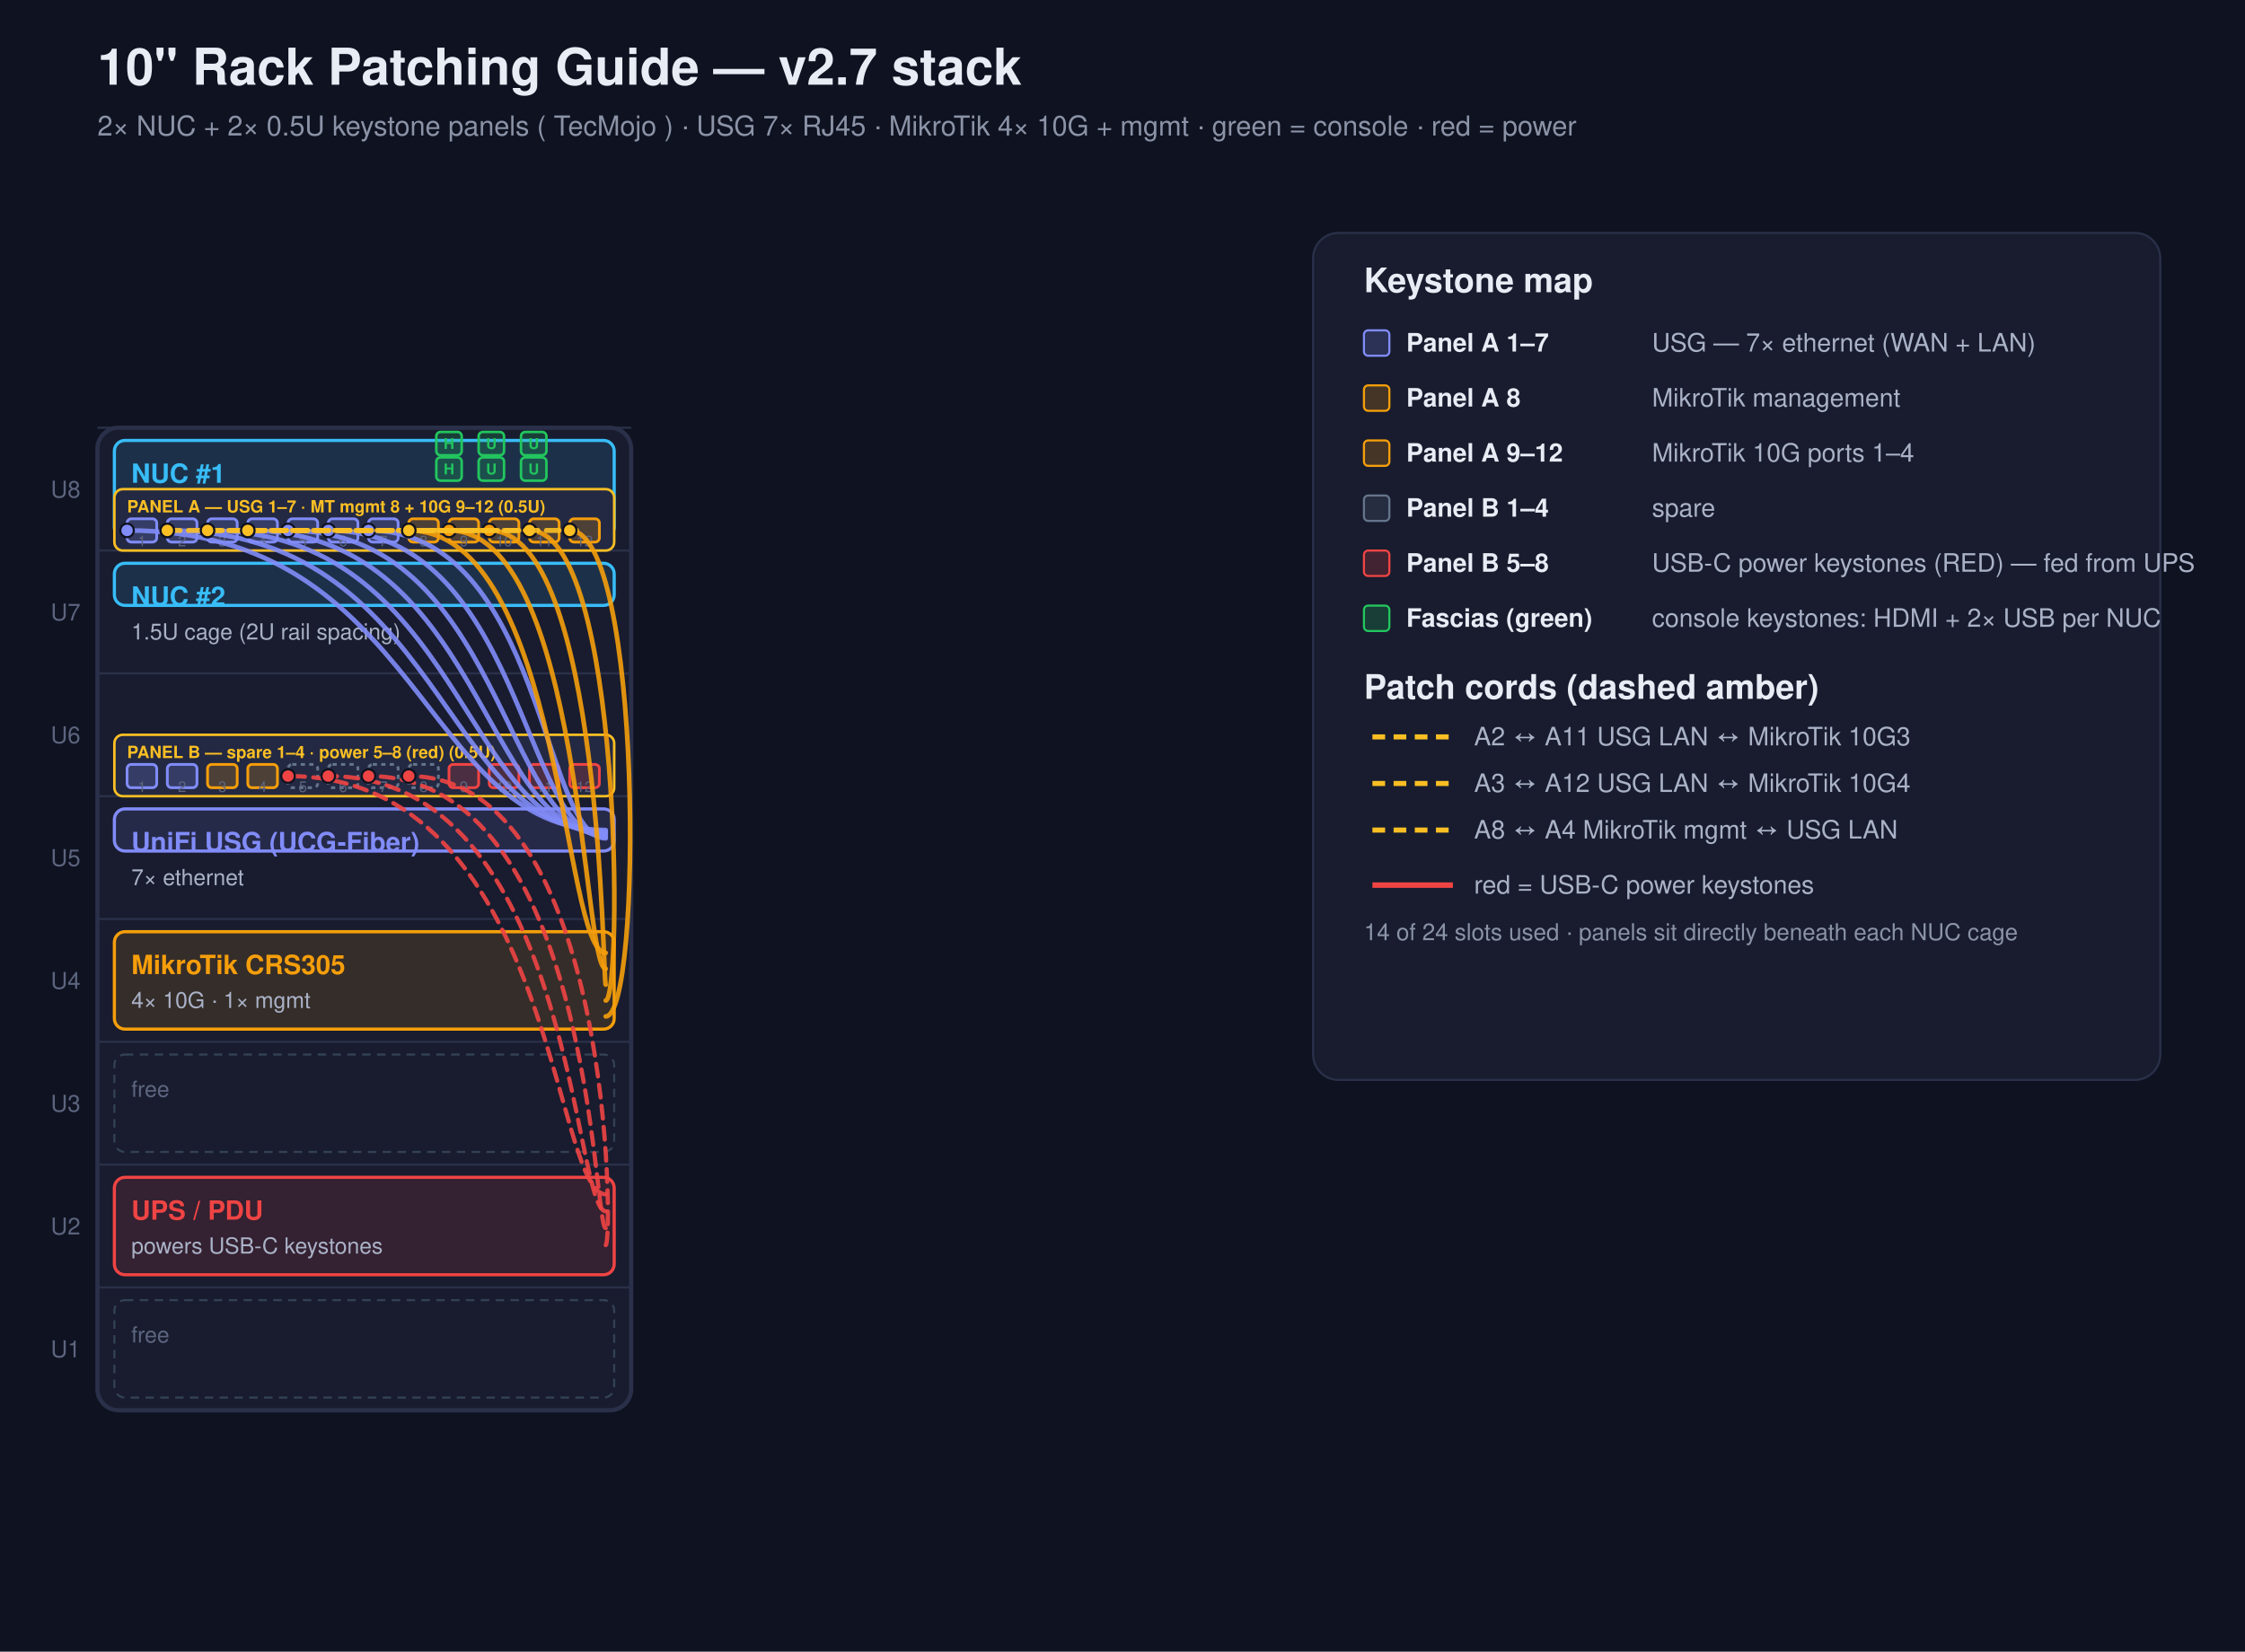
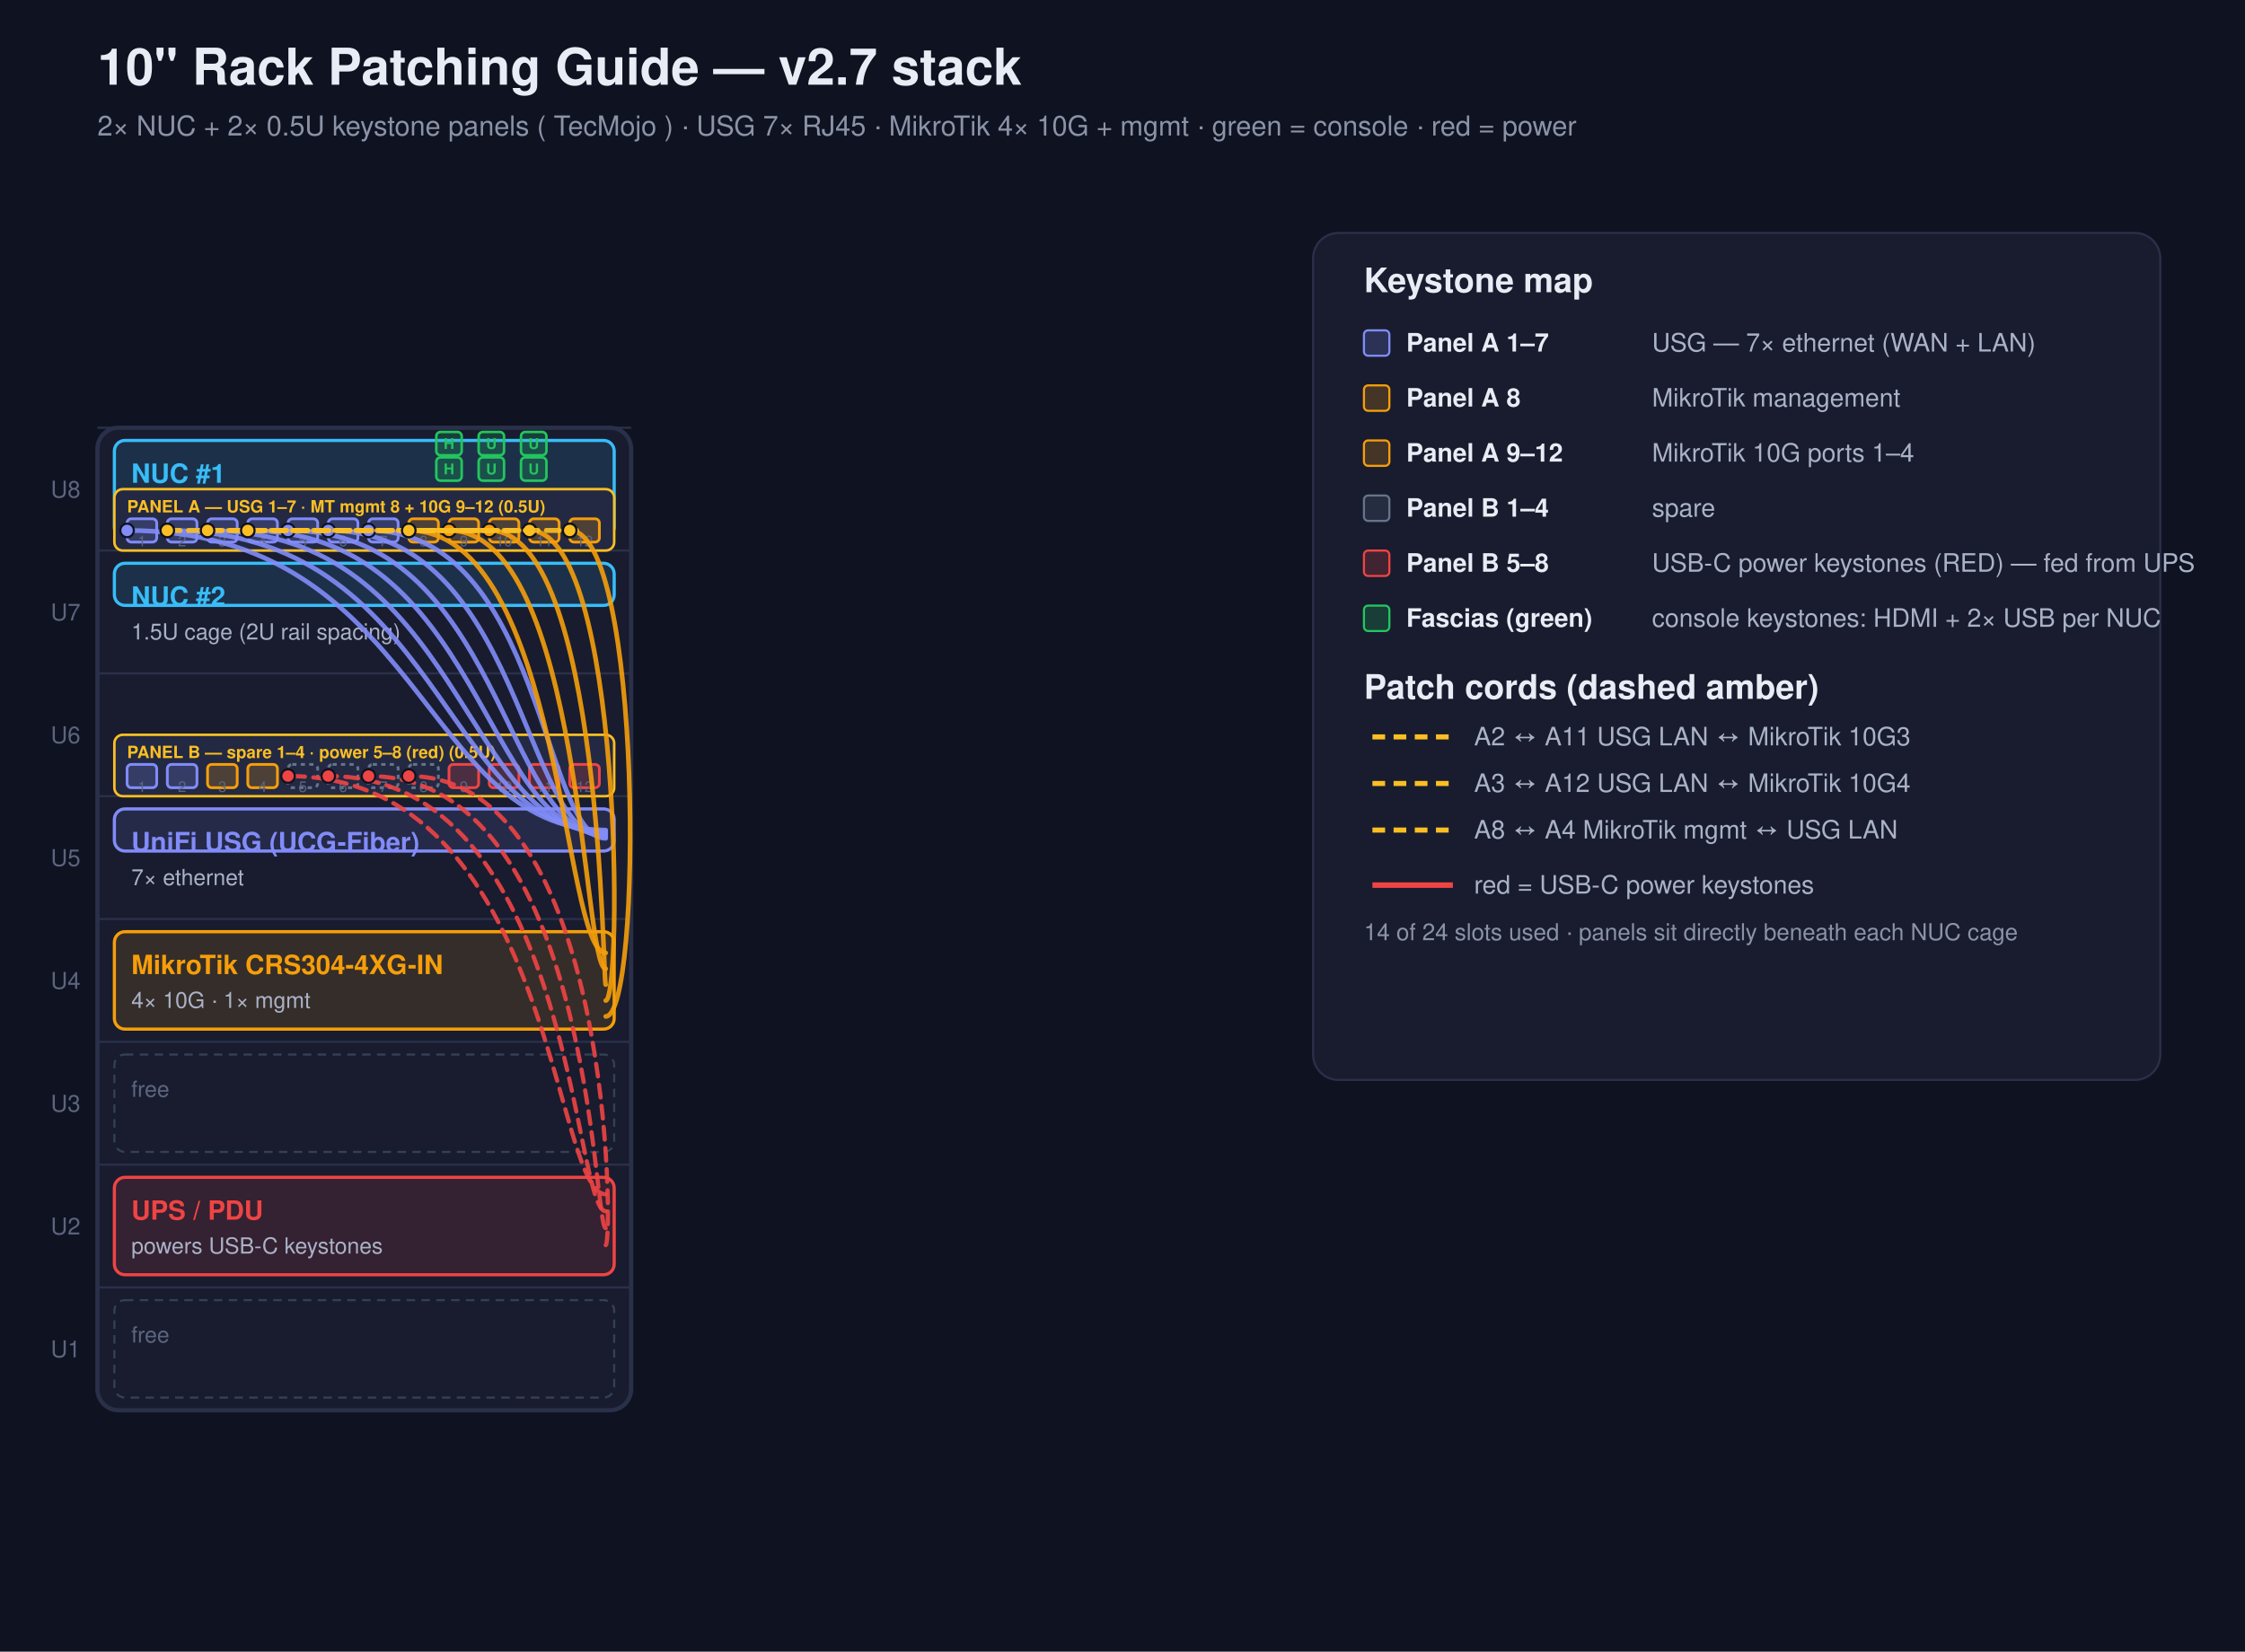
<svg xmlns="http://www.w3.org/2000/svg" width="1060" height="780" viewBox="0 0 1060 780" font-family="Segoe UI, Helvetica, Arial, sans-serif">
  <rect width="1060" height="780" fill="#0f1220" />
  <text x="46" y="40" fill="#e7ecf5" font-size="24" font-weight="700">10" Rack Patching Guide — v2.7 stack</text>
  <text x="46" y="64" fill="#8b93a7" font-size="13">2× NUC + 2× 0.5U keystone panels ( TecMojo ) · USG 7× RJ45 · MikroTik 4× 10G + mgmt · green = console · red = power</text>
  <rect x="46" y="202" width="252" height="464" rx="10" fill="#181c2e" stroke="#2a3049" stroke-width="2" />
  <line x1="46" y1="608" x2="298" y2="608" stroke="#2a3049" />
  <text x="38" y="641.0" fill="#5c657f" font-size="11" text-anchor="end">U1</text>
  <line x1="46" y1="550" x2="298" y2="550" stroke="#2a3049" />
  <text x="38" y="583.0" fill="#5c657f" font-size="11" text-anchor="end">U2</text>
  <line x1="46" y1="492" x2="298" y2="492" stroke="#2a3049" />
  <text x="38" y="525.0" fill="#5c657f" font-size="11" text-anchor="end">U3</text>
  <line x1="46" y1="434" x2="298" y2="434" stroke="#2a3049" />
  <text x="38" y="467.0" fill="#5c657f" font-size="11" text-anchor="end">U4</text>
  <line x1="46" y1="376" x2="298" y2="376" stroke="#2a3049" />
  <text x="38" y="409.0" fill="#5c657f" font-size="11" text-anchor="end">U5</text>
  <line x1="46" y1="318" x2="298" y2="318" stroke="#2a3049" />
  <text x="38" y="351.0" fill="#5c657f" font-size="11" text-anchor="end">U6</text>
  <line x1="46" y1="260" x2="298" y2="260" stroke="#2a3049" />
  <text x="38" y="293.0" fill="#5c657f" font-size="11" text-anchor="end">U7</text>
  <line x1="46" y1="202" x2="298" y2="202" stroke="#2a3049" />
  <text x="38" y="235.0" fill="#5c657f" font-size="11" text-anchor="end">U8</text>
  <rect x="54" y="208" width="236" height="46.0" rx="5" fill="#38bdf822" stroke="#38bdf8" stroke-width="1.5" />
  <text x="62" y="228" fill="#38bdf8" font-size="12.5" font-weight="700">NUC #1</text>
  <text x="62" y="244" fill="#aab2c7" font-size="10.5">1.5U cage · console keystones below</text>
  <rect x="206" y="204" width="12" height="11" rx="2" fill="#22c55e33" stroke="#22c55e" stroke-width="1.2" />
  <text x="212" y="212" fill="#22c55e" font-size="7" font-weight="700" text-anchor="middle">H</text>
  <rect x="226" y="204" width="12" height="11" rx="2" fill="#22c55e33" stroke="#22c55e" stroke-width="1.2" />
  <text x="232" y="212" fill="#22c55e" font-size="7" font-weight="700" text-anchor="middle">U</text>
  <rect x="246" y="204" width="12" height="11" rx="2" fill="#22c55e33" stroke="#22c55e" stroke-width="1.2" />
  <text x="252" y="212" fill="#22c55e" font-size="7" font-weight="700" text-anchor="middle">U</text>
  <rect x="206" y="216" width="12" height="11" rx="2" fill="#22c55e33" stroke="#22c55e" stroke-width="1.2" />
  <text x="212" y="224" fill="#22c55e" font-size="7" font-weight="700" text-anchor="middle">H</text>
  <rect x="226" y="216" width="12" height="11" rx="2" fill="#22c55e33" stroke="#22c55e" stroke-width="1.2" />
  <text x="232" y="224" fill="#22c55e" font-size="7" font-weight="700" text-anchor="middle">U</text>
  <rect x="246" y="216" width="12" height="11" rx="2" fill="#22c55e33" stroke="#22c55e" stroke-width="1.2" />
  <text x="252" y="224" fill="#22c55e" font-size="7" font-weight="700" text-anchor="middle">U</text>
  <rect x="54" y="231.0" width="236" height="29.0" rx="4" fill="#232942" stroke="#fbbf24" stroke-width="1.2" />
  <text x="60" y="242.0" fill="#fbbf24" font-size="8" font-weight="700">PANEL A — USG 1–7 · MT mgmt 8 + 10G 9–12 (0.5U)</text>
  <rect x="60" y="245.0" width="14" height="11.0" rx="2" fill="#818cf833" stroke="#818cf8" stroke-width="1.3" />
  <text x="67" y="258.0" fill="#5c657f" font-size="7" text-anchor="middle">1</text>
  <rect x="79" y="245.0" width="14" height="11.0" rx="2" fill="#818cf833" stroke="#818cf8" stroke-width="1.3" />
  <text x="86" y="258.0" fill="#5c657f" font-size="7" text-anchor="middle">2</text>
  <rect x="98" y="245.0" width="14" height="11.0" rx="2" fill="#818cf833" stroke="#818cf8" stroke-width="1.3" />
  <text x="105" y="258.0" fill="#5c657f" font-size="7" text-anchor="middle">3</text>
  <rect x="117" y="245.0" width="14" height="11.0" rx="2" fill="#818cf833" stroke="#818cf8" stroke-width="1.3" />
  <text x="124" y="258.0" fill="#5c657f" font-size="7" text-anchor="middle">4</text>
  <rect x="136" y="245.0" width="14" height="11.0" rx="2" fill="#818cf833" stroke="#818cf8" stroke-width="1.3" />
  <text x="143" y="258.0" fill="#5c657f" font-size="7" text-anchor="middle">5</text>
  <rect x="155" y="245.0" width="14" height="11.0" rx="2" fill="#818cf833" stroke="#818cf8" stroke-width="1.3" />
  <text x="162" y="258.0" fill="#5c657f" font-size="7" text-anchor="middle">6</text>
  <rect x="174" y="245.0" width="14" height="11.0" rx="2" fill="#818cf833" stroke="#818cf8" stroke-width="1.3" />
  <text x="181" y="258.0" fill="#5c657f" font-size="7" text-anchor="middle">7</text>
  <rect x="193" y="245.0" width="14" height="11.0" rx="2" fill="#f59e0b33" stroke="#f59e0b" stroke-width="1.3" />
  <text x="200" y="258.0" fill="#5c657f" font-size="7" text-anchor="middle">8</text>
  <rect x="212" y="245.0" width="14" height="11.0" rx="2" fill="#f59e0b33" stroke="#f59e0b" stroke-width="1.3" />
  <text x="219" y="258.0" fill="#5c657f" font-size="7" text-anchor="middle">9</text>
  <rect x="231" y="245.0" width="14" height="11.0" rx="2" fill="#f59e0b33" stroke="#f59e0b" stroke-width="1.3" />
  <text x="238" y="258.0" fill="#5c657f" font-size="7" text-anchor="middle">10</text>
  <rect x="250" y="245.0" width="14" height="11.0" rx="2" fill="#f59e0b33" stroke="#f59e0b" stroke-width="1.3" />
  <text x="257" y="258.0" fill="#5c657f" font-size="7" text-anchor="middle">11</text>
  <rect x="269" y="245.0" width="14" height="11.0" rx="2" fill="#f59e0b33" stroke="#f59e0b" stroke-width="1.3" />
  <text x="276" y="258.0" fill="#5c657f" font-size="7" text-anchor="middle">12</text>
  <rect x="54" y="266" width="236" height="19.9" rx="5" fill="#38bdf822" stroke="#38bdf8" stroke-width="1.5" />
  <text x="62" y="286" fill="#38bdf8" font-size="12.5" font-weight="700">NUC #2</text>
  <text x="62" y="302" fill="#aab2c7" font-size="10.5">1.5U cage (2U rail spacing)</text>
  <rect x="54" y="347.0" width="236" height="29.0" rx="4" fill="#232942" stroke="#fbbf24" stroke-width="1.2" />
  <text x="60" y="358.0" fill="#fbbf24" font-size="8" font-weight="700">PANEL B — spare 1–4 · power 5–8 (red) (0.5U)</text>
  <rect x="60" y="361.0" width="14" height="11.0" rx="2" fill="#818cf833" stroke="#818cf8" stroke-width="1.3" />
  <text x="67" y="374.0" fill="#5c657f" font-size="7" text-anchor="middle">1</text>
  <rect x="79" y="361.0" width="14" height="11.0" rx="2" fill="#818cf833" stroke="#818cf8" stroke-width="1.3" />
  <text x="86" y="374.0" fill="#5c657f" font-size="7" text-anchor="middle">2</text>
  <rect x="98" y="361.0" width="14" height="11.0" rx="2" fill="#f59e0b33" stroke="#f59e0b" stroke-width="1.3" />
  <text x="105" y="374.0" fill="#5c657f" font-size="7" text-anchor="middle">3</text>
  <rect x="117" y="361.0" width="14" height="11.0" rx="2" fill="#f59e0b33" stroke="#f59e0b" stroke-width="1.3" />
  <text x="124" y="374.0" fill="#5c657f" font-size="7" text-anchor="middle">4</text>
  <rect x="136" y="361.0" width="14" height="11.0" rx="2" fill="transparent" stroke="#64748b" stroke-width="1.3" stroke-dasharray="2,2" />
  <text x="143" y="374.0" fill="#5c657f" font-size="7" text-anchor="middle">5</text>
  <rect x="155" y="361.0" width="14" height="11.0" rx="2" fill="transparent" stroke="#64748b" stroke-width="1.3" stroke-dasharray="2,2" />
  <text x="162" y="374.0" fill="#5c657f" font-size="7" text-anchor="middle">6</text>
  <rect x="174" y="361.0" width="14" height="11.0" rx="2" fill="transparent" stroke="#64748b" stroke-width="1.3" stroke-dasharray="2,2" />
  <text x="181" y="374.0" fill="#5c657f" font-size="7" text-anchor="middle">7</text>
  <rect x="193" y="361.0" width="14" height="11.0" rx="2" fill="transparent" stroke="#64748b" stroke-width="1.3" stroke-dasharray="2,2" />
  <text x="200" y="374.0" fill="#5c657f" font-size="7" text-anchor="middle">8</text>
  <rect x="212" y="361.0" width="14" height="11.0" rx="2" fill="#ef444433" stroke="#ef4444" stroke-width="1.3" />
  <text x="219" y="374.0" fill="#5c657f" font-size="7" text-anchor="middle">9</text>
  <rect x="231" y="361.0" width="14" height="11.0" rx="2" fill="#ef444433" stroke="#ef4444" stroke-width="1.3" />
  <text x="238" y="374.0" fill="#5c657f" font-size="7" text-anchor="middle">10</text>
  <rect x="250" y="361.0" width="14" height="11.0" rx="2" fill="#ef444433" stroke="#ef4444" stroke-width="1.3" />
  <text x="257" y="374.0" fill="#5c657f" font-size="7" text-anchor="middle">11</text>
  <rect x="269" y="361.0" width="14" height="11.0" rx="2" fill="#ef444433" stroke="#ef4444" stroke-width="1.3" />
  <text x="276" y="374.0" fill="#5c657f" font-size="7" text-anchor="middle">12</text>
  <rect x="54" y="382" width="236" height="19.9" rx="5" fill="#818cf822" stroke="#818cf8" stroke-width="1.5" />
  <text x="62" y="402" fill="#818cf8" font-size="12.5" font-weight="700">UniFi USG (UCG-Fiber)</text>
  <text x="62" y="418" fill="#aab2c7" font-size="10.5">7× ethernet</text>
  <rect x="54" y="440" width="236" height="46.0" rx="5" fill="#f59e0b22" stroke="#f59e0b" stroke-width="1.5" />
-   <text x="62" y="460" fill="#f59e0b" font-size="12.5" font-weight="700">MikroTik CRS305</text>
+   <text x="62" y="460" fill="#f59e0b" font-size="12.5" font-weight="700">MikroTik CRS304-4XG-IN</text>
  <text x="62" y="476" fill="#aab2c7" font-size="10.5">4× 10G · 1× mgmt</text>
  <rect x="54" y="556" width="236" height="46.0" rx="5" fill="#ef444422" stroke="#ef4444" stroke-width="1.5" />
  <text x="62" y="576" fill="#ef4444" font-size="12.5" font-weight="700">UPS / PDU</text>
  <text x="62" y="592" fill="#aab2c7" font-size="10.5">powers USB-C keystones</text>
  <rect x="54" y="614" width="236" height="46.0" rx="5" fill="none" stroke="#334155" stroke-dasharray="4,3" />
  <text x="62" y="634" fill="#5c657f" font-size="10.5">free</text>
  <rect x="54" y="498" width="236" height="46.0" rx="5" fill="none" stroke="#334155" stroke-dasharray="4,3" />
  <text x="62" y="518" fill="#5c657f" font-size="10.5">free</text>
  <path d="M 286 392.0 C 199.0 392.0, 199.0 250.5, 60 250.5" fill="none" stroke="#818cf8" stroke-width="2.2" stroke-linecap="round" opacity="0.9" />
  <circle cx="60" cy="250.5" r="3.2" fill="#818cf8" stroke="#0f1220" stroke-width="1" />
  <path d="M 286 392.65 C 208.5 392.65, 208.5 250.5, 79 250.5" fill="none" stroke="#818cf8" stroke-width="2.2" stroke-linecap="round" opacity="0.9" />
  <circle cx="79" cy="250.5" r="3.2" fill="#818cf8" stroke="#0f1220" stroke-width="1" />
  <path d="M 286 393.3 C 218.0 393.3, 218.0 250.5, 98 250.5" fill="none" stroke="#818cf8" stroke-width="2.2" stroke-linecap="round" opacity="0.9" />
  <circle cx="98" cy="250.5" r="3.2" fill="#818cf8" stroke="#0f1220" stroke-width="1" />
  <path d="M 286 393.95 C 227.5 393.95, 227.5 250.5, 117 250.5" fill="none" stroke="#818cf8" stroke-width="2.2" stroke-linecap="round" opacity="0.9" />
  <circle cx="117" cy="250.5" r="3.2" fill="#818cf8" stroke="#0f1220" stroke-width="1" />
  <path d="M 286 394.6 C 237.0 394.6, 237.0 250.5, 136 250.5" fill="none" stroke="#818cf8" stroke-width="2.2" stroke-linecap="round" opacity="0.9" />
  <circle cx="136" cy="250.5" r="3.2" fill="#818cf8" stroke="#0f1220" stroke-width="1" />
  <path d="M 286 395.25 C 246.5 395.25, 246.5 250.5, 155 250.5" fill="none" stroke="#818cf8" stroke-width="2.2" stroke-linecap="round" opacity="0.9" />
  <circle cx="155" cy="250.5" r="3.2" fill="#818cf8" stroke="#0f1220" stroke-width="1" />
  <path d="M 286 395.9 C 256.0 395.9, 256.0 250.5, 174 250.5" fill="none" stroke="#818cf8" stroke-width="2.2" stroke-linecap="round" opacity="0.9" />
  <circle cx="174" cy="250.5" r="3.2" fill="#818cf8" stroke="#0f1220" stroke-width="1" />
  <path d="M 286 450.0 C 265.5 450.0, 265.5 250.5, 193 250.5" fill="none" stroke="#f59e0b" stroke-width="2.2" stroke-linecap="round" opacity="0.9" />
  <circle cx="193" cy="250.5" r="3.2" fill="#f59e0b" stroke="#0f1220" stroke-width="1" />
  <path d="M 286 457.5 C 275.0 457.5, 275.0 250.5, 212 250.5" fill="none" stroke="#f59e0b" stroke-width="2.2" stroke-linecap="round" opacity="0.9" />
  <circle cx="212" cy="250.5" r="3.2" fill="#f59e0b" stroke="#0f1220" stroke-width="1" />
  <path d="M 286 465.0 C 284.5 465.0, 284.5 250.5, 231 250.5" fill="none" stroke="#f59e0b" stroke-width="2.2" stroke-linecap="round" opacity="0.9" />
  <circle cx="231" cy="250.5" r="3.2" fill="#f59e0b" stroke="#0f1220" stroke-width="1" />
  <path d="M 286 472.5 C 294.0 472.5, 294.0 250.5, 250 250.5" fill="none" stroke="#f59e0b" stroke-width="2.2" stroke-linecap="round" opacity="0.9" />
  <circle cx="250" cy="250.5" r="3.2" fill="#f59e0b" stroke="#0f1220" stroke-width="1" />
  <path d="M 286 480.0 C 303.5 480.0, 303.5 250.5, 269 250.5" fill="none" stroke="#f59e0b" stroke-width="2.2" stroke-linecap="round" opacity="0.9" />
  <circle cx="269" cy="250.5" r="3.2" fill="#f59e0b" stroke="#0f1220" stroke-width="1" />
  <path d="M 286 564 C 261.0 564, 261.0 366.5, 136 366.5" fill="none" stroke="#ef4444" stroke-width="2" stroke-linecap="round" opacity="0.9" stroke-dasharray="6,4" />
  <circle cx="136" cy="366.5" r="3.2" fill="#ef4444" stroke="#0f1220" stroke-width="1" />
  <path d="M 286 572 C 270.5 572, 270.5 366.5, 155 366.5" fill="none" stroke="#ef4444" stroke-width="2" stroke-linecap="round" opacity="0.9" stroke-dasharray="6,4" />
  <circle cx="155" cy="366.5" r="3.2" fill="#ef4444" stroke="#0f1220" stroke-width="1" />
  <path d="M 286 580 C 280.0 580, 280.0 366.5, 174 366.5" fill="none" stroke="#ef4444" stroke-width="2" stroke-linecap="round" opacity="0.9" stroke-dasharray="6,4" />
  <circle cx="174" cy="366.5" r="3.2" fill="#ef4444" stroke="#0f1220" stroke-width="1" />
  <path d="M 286 588 C 289.5 588, 289.5 366.5, 193 366.5" fill="none" stroke="#ef4444" stroke-width="2" stroke-linecap="round" opacity="0.9" stroke-dasharray="6,4" />
  <circle cx="193" cy="366.5" r="3.2" fill="#ef4444" stroke="#0f1220" stroke-width="1" />
  <path d="M 79 250.5 C 259.5 250.5, 259.5 250.5, 250 250.5" fill="none" stroke="#fbbf24" stroke-width="2.4" stroke-linecap="round" opacity="0.9" stroke-dasharray="6,4" />
  <circle cx="79" cy="250.5" r="3.2" fill="#fbbf24" stroke="#0f1220" stroke-width="1" />
  <circle cx="250" cy="250.5" r="3.2" fill="#fbbf24" stroke="#0f1220" stroke-width="1" />
  <path d="M 98 250.5 C 278.5 250.5, 278.5 250.5, 269 250.5" fill="none" stroke="#fbbf24" stroke-width="2.4" stroke-linecap="round" opacity="0.9" stroke-dasharray="6,4" />
  <circle cx="98" cy="250.5" r="3.2" fill="#fbbf24" stroke="#0f1220" stroke-width="1" />
  <circle cx="269" cy="250.5" r="3.2" fill="#fbbf24" stroke="#0f1220" stroke-width="1" />
  <path d="M 193 250.5 C 250.0 250.5, 250.0 250.5, 117 250.5" fill="none" stroke="#fbbf24" stroke-width="2.4" stroke-linecap="round" opacity="0.9" stroke-dasharray="6,4" />
  <circle cx="193" cy="250.5" r="3.2" fill="#fbbf24" stroke="#0f1220" stroke-width="1" />
  <circle cx="117" cy="250.5" r="3.2" fill="#fbbf24" stroke="#0f1220" stroke-width="1" />
  <rect x="620" y="110" width="400" height="400" rx="12" fill="#181c2e" stroke="#2a3049" />
  <text x="644" y="138" fill="#e7ecf5" font-size="16" font-weight="700">Keystone map</text>
  <rect x="644" y="156" width="12" height="12" rx="2" fill="#818cf833" stroke="#818cf8" />
  <text x="664" y="166" fill="#e7ecf5" font-size="12" font-weight="700">Panel A  1–7</text>
  <text x="780" y="166" fill="#aab2c7" font-size="12">USG — 7× ethernet (WAN + LAN)</text>
  <rect x="644" y="182" width="12" height="12" rx="2" fill="#f59e0b33" stroke="#f59e0b" />
  <text x="664" y="192" fill="#e7ecf5" font-size="12" font-weight="700">Panel A  8</text>
  <text x="780" y="192" fill="#aab2c7" font-size="12">MikroTik management</text>
  <rect x="644" y="208" width="12" height="12" rx="2" fill="#f59e0b33" stroke="#f59e0b" />
  <text x="664" y="218" fill="#e7ecf5" font-size="12" font-weight="700">Panel A  9–12</text>
  <text x="780" y="218" fill="#aab2c7" font-size="12">MikroTik 10G ports 1–4</text>
  <rect x="644" y="234" width="12" height="12" rx="2" fill="#64748b33" stroke="#64748b" />
  <text x="664" y="244" fill="#e7ecf5" font-size="12" font-weight="700">Panel B  1–4</text>
  <text x="780" y="244" fill="#aab2c7" font-size="12">spare</text>
  <rect x="644" y="260" width="12" height="12" rx="2" fill="#ef444433" stroke="#ef4444" />
  <text x="664" y="270" fill="#e7ecf5" font-size="12" font-weight="700">Panel B  5–8</text>
  <text x="780" y="270" fill="#aab2c7" font-size="12">USB-C power keystones (RED) — fed from UPS</text>
  <rect x="644" y="286" width="12" height="12" rx="2" fill="#22c55e33" stroke="#22c55e" />
  <text x="664" y="296" fill="#e7ecf5" font-size="12" font-weight="700">Fascias (green)</text>
  <text x="780" y="296" fill="#aab2c7" font-size="12">console keystones: HDMI + 2× USB per NUC</text>
  <text x="644" y="330" fill="#e7ecf5" font-size="16" font-weight="700">Patch cords (dashed amber)</text>
  <line x1="648" y1="348" x2="686" y2="348" stroke="#fbbf24" stroke-width="2.4" stroke-dasharray="6,4" />
  <text x="696" y="352" fill="#aab2c7" font-size="12">A2 ↔ A11  USG LAN ↔ MikroTik 10G3</text>
  <line x1="648" y1="370" x2="686" y2="370" stroke="#fbbf24" stroke-width="2.4" stroke-dasharray="6,4" />
  <text x="696" y="374" fill="#aab2c7" font-size="12">A3 ↔ A12  USG LAN ↔ MikroTik 10G4</text>
  <line x1="648" y1="392" x2="686" y2="392" stroke="#fbbf24" stroke-width="2.4" stroke-dasharray="6,4" />
  <text x="696" y="396" fill="#aab2c7" font-size="12">A8 ↔ A4   MikroTik mgmt ↔ USG LAN</text>
  <line x1="648" y1="418" x2="686" y2="418" stroke="#ef4444" stroke-width="2.6" />
  <text x="696" y="422" fill="#aab2c7" font-size="12">red = USB-C power keystones</text>
  <text x="644" y="444" fill="#8b93a7" font-size="11">14 of 24 slots used · panels sit directly beneath each NUC cage</text>
</svg>
